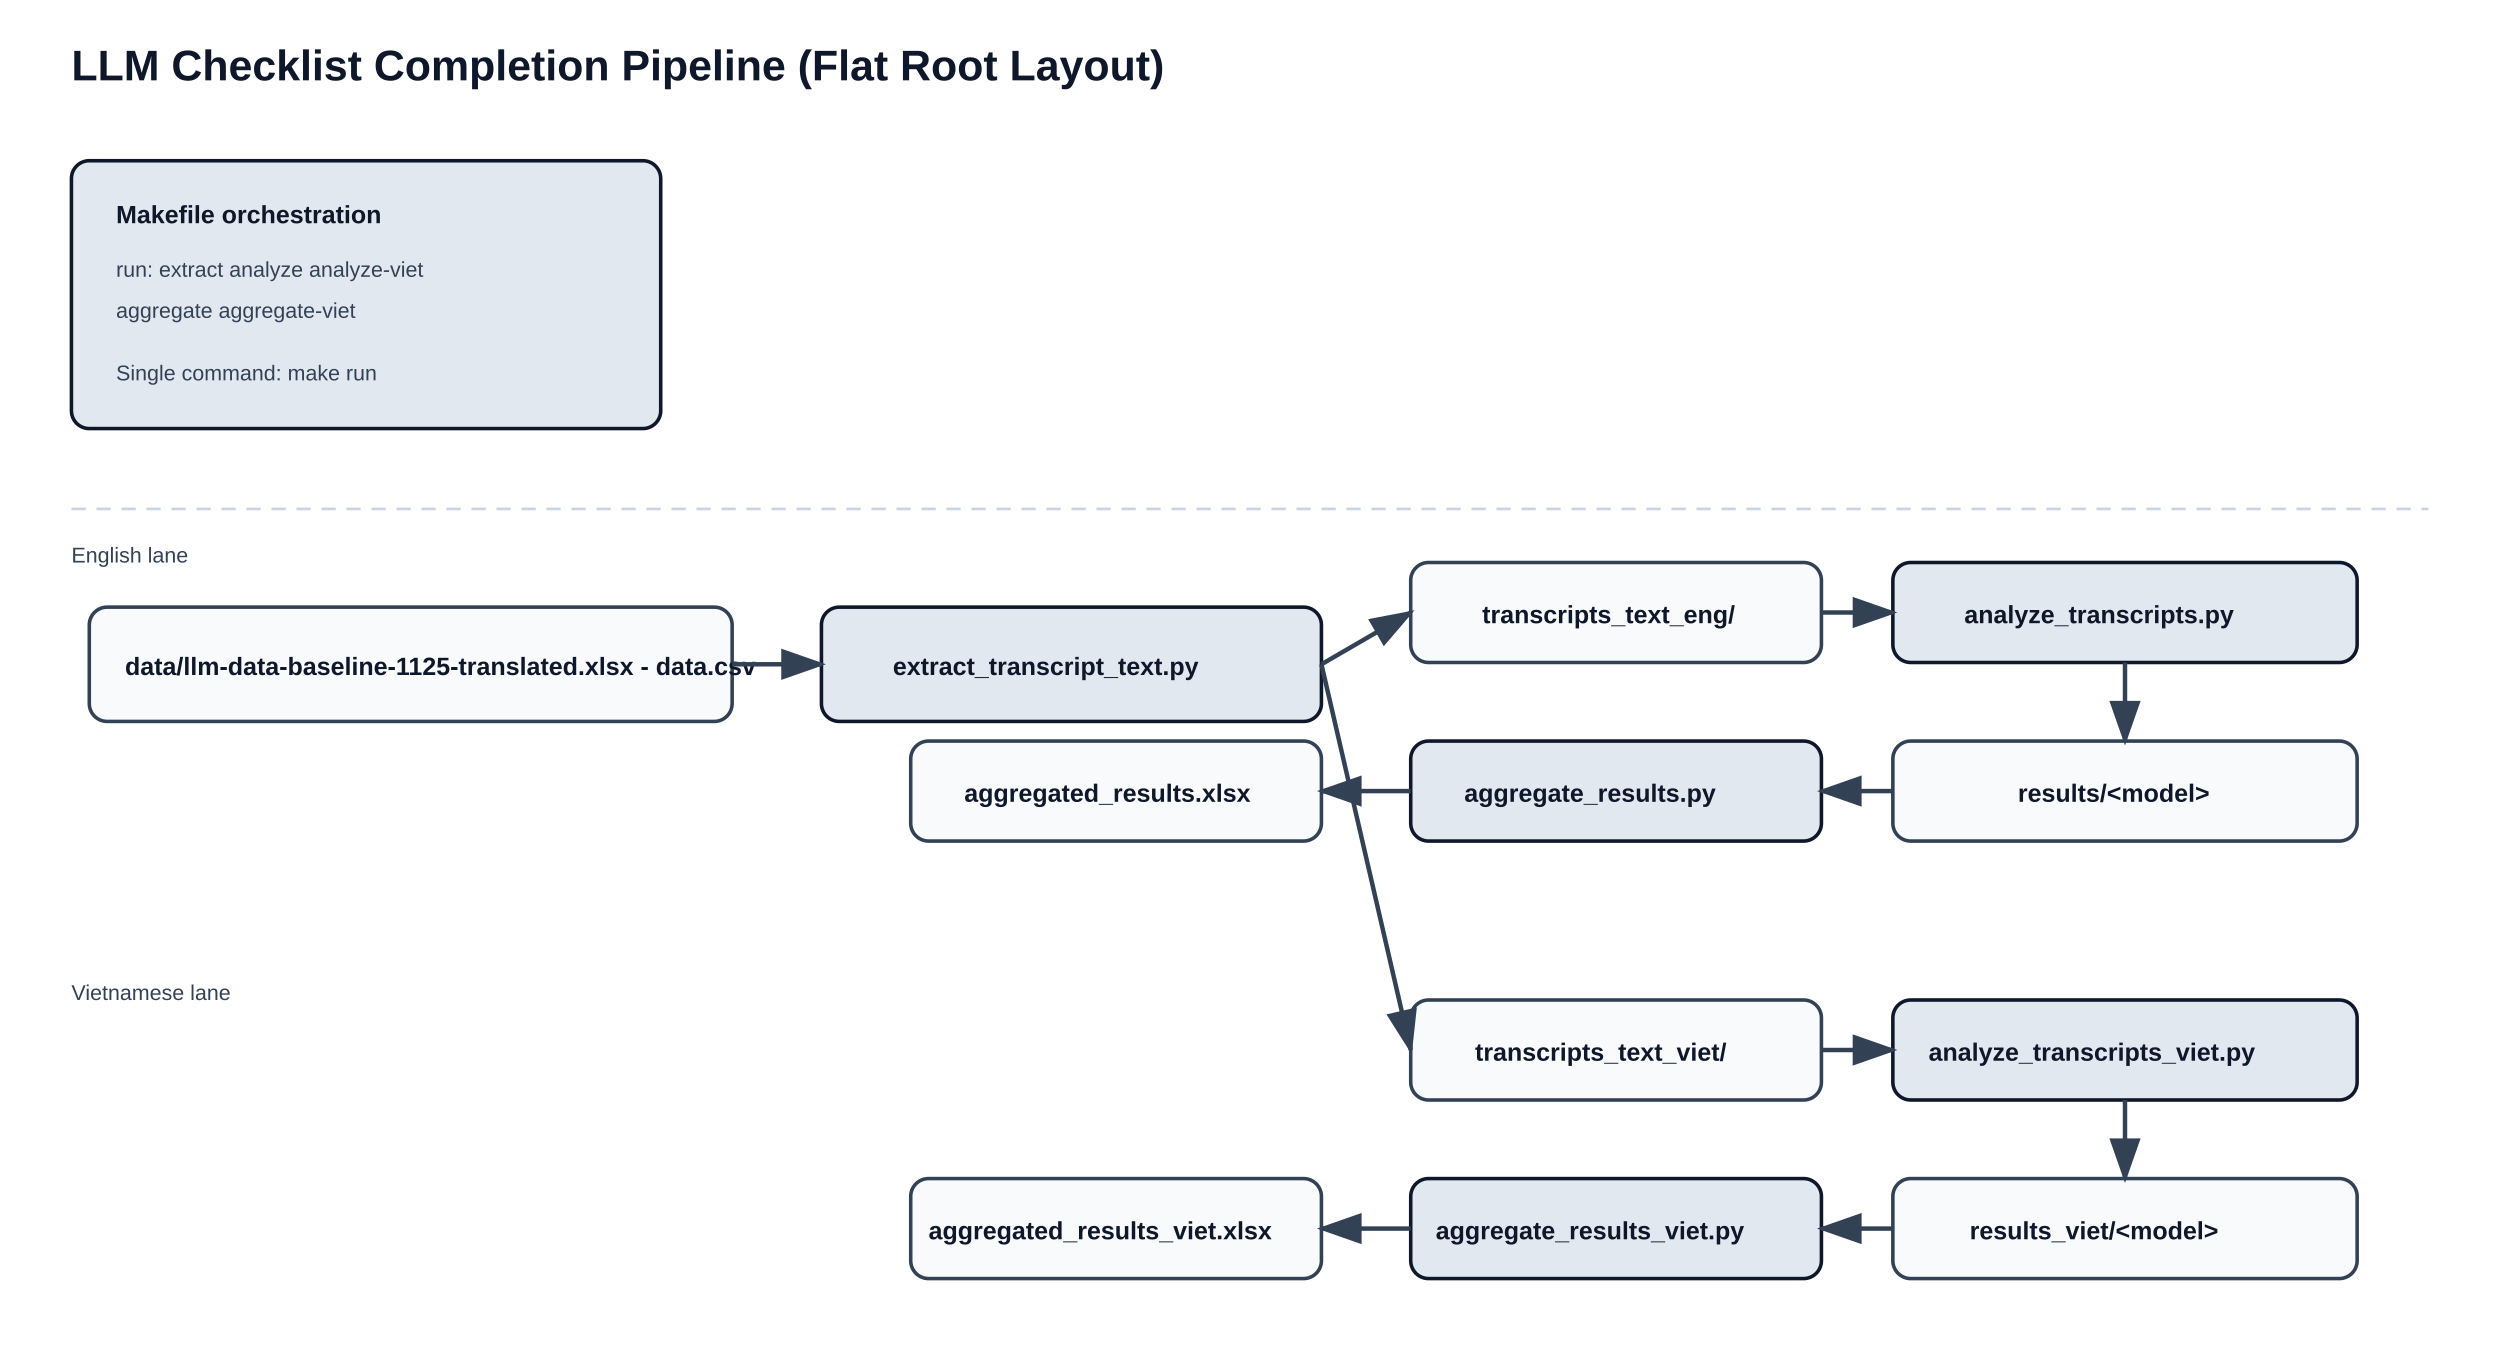
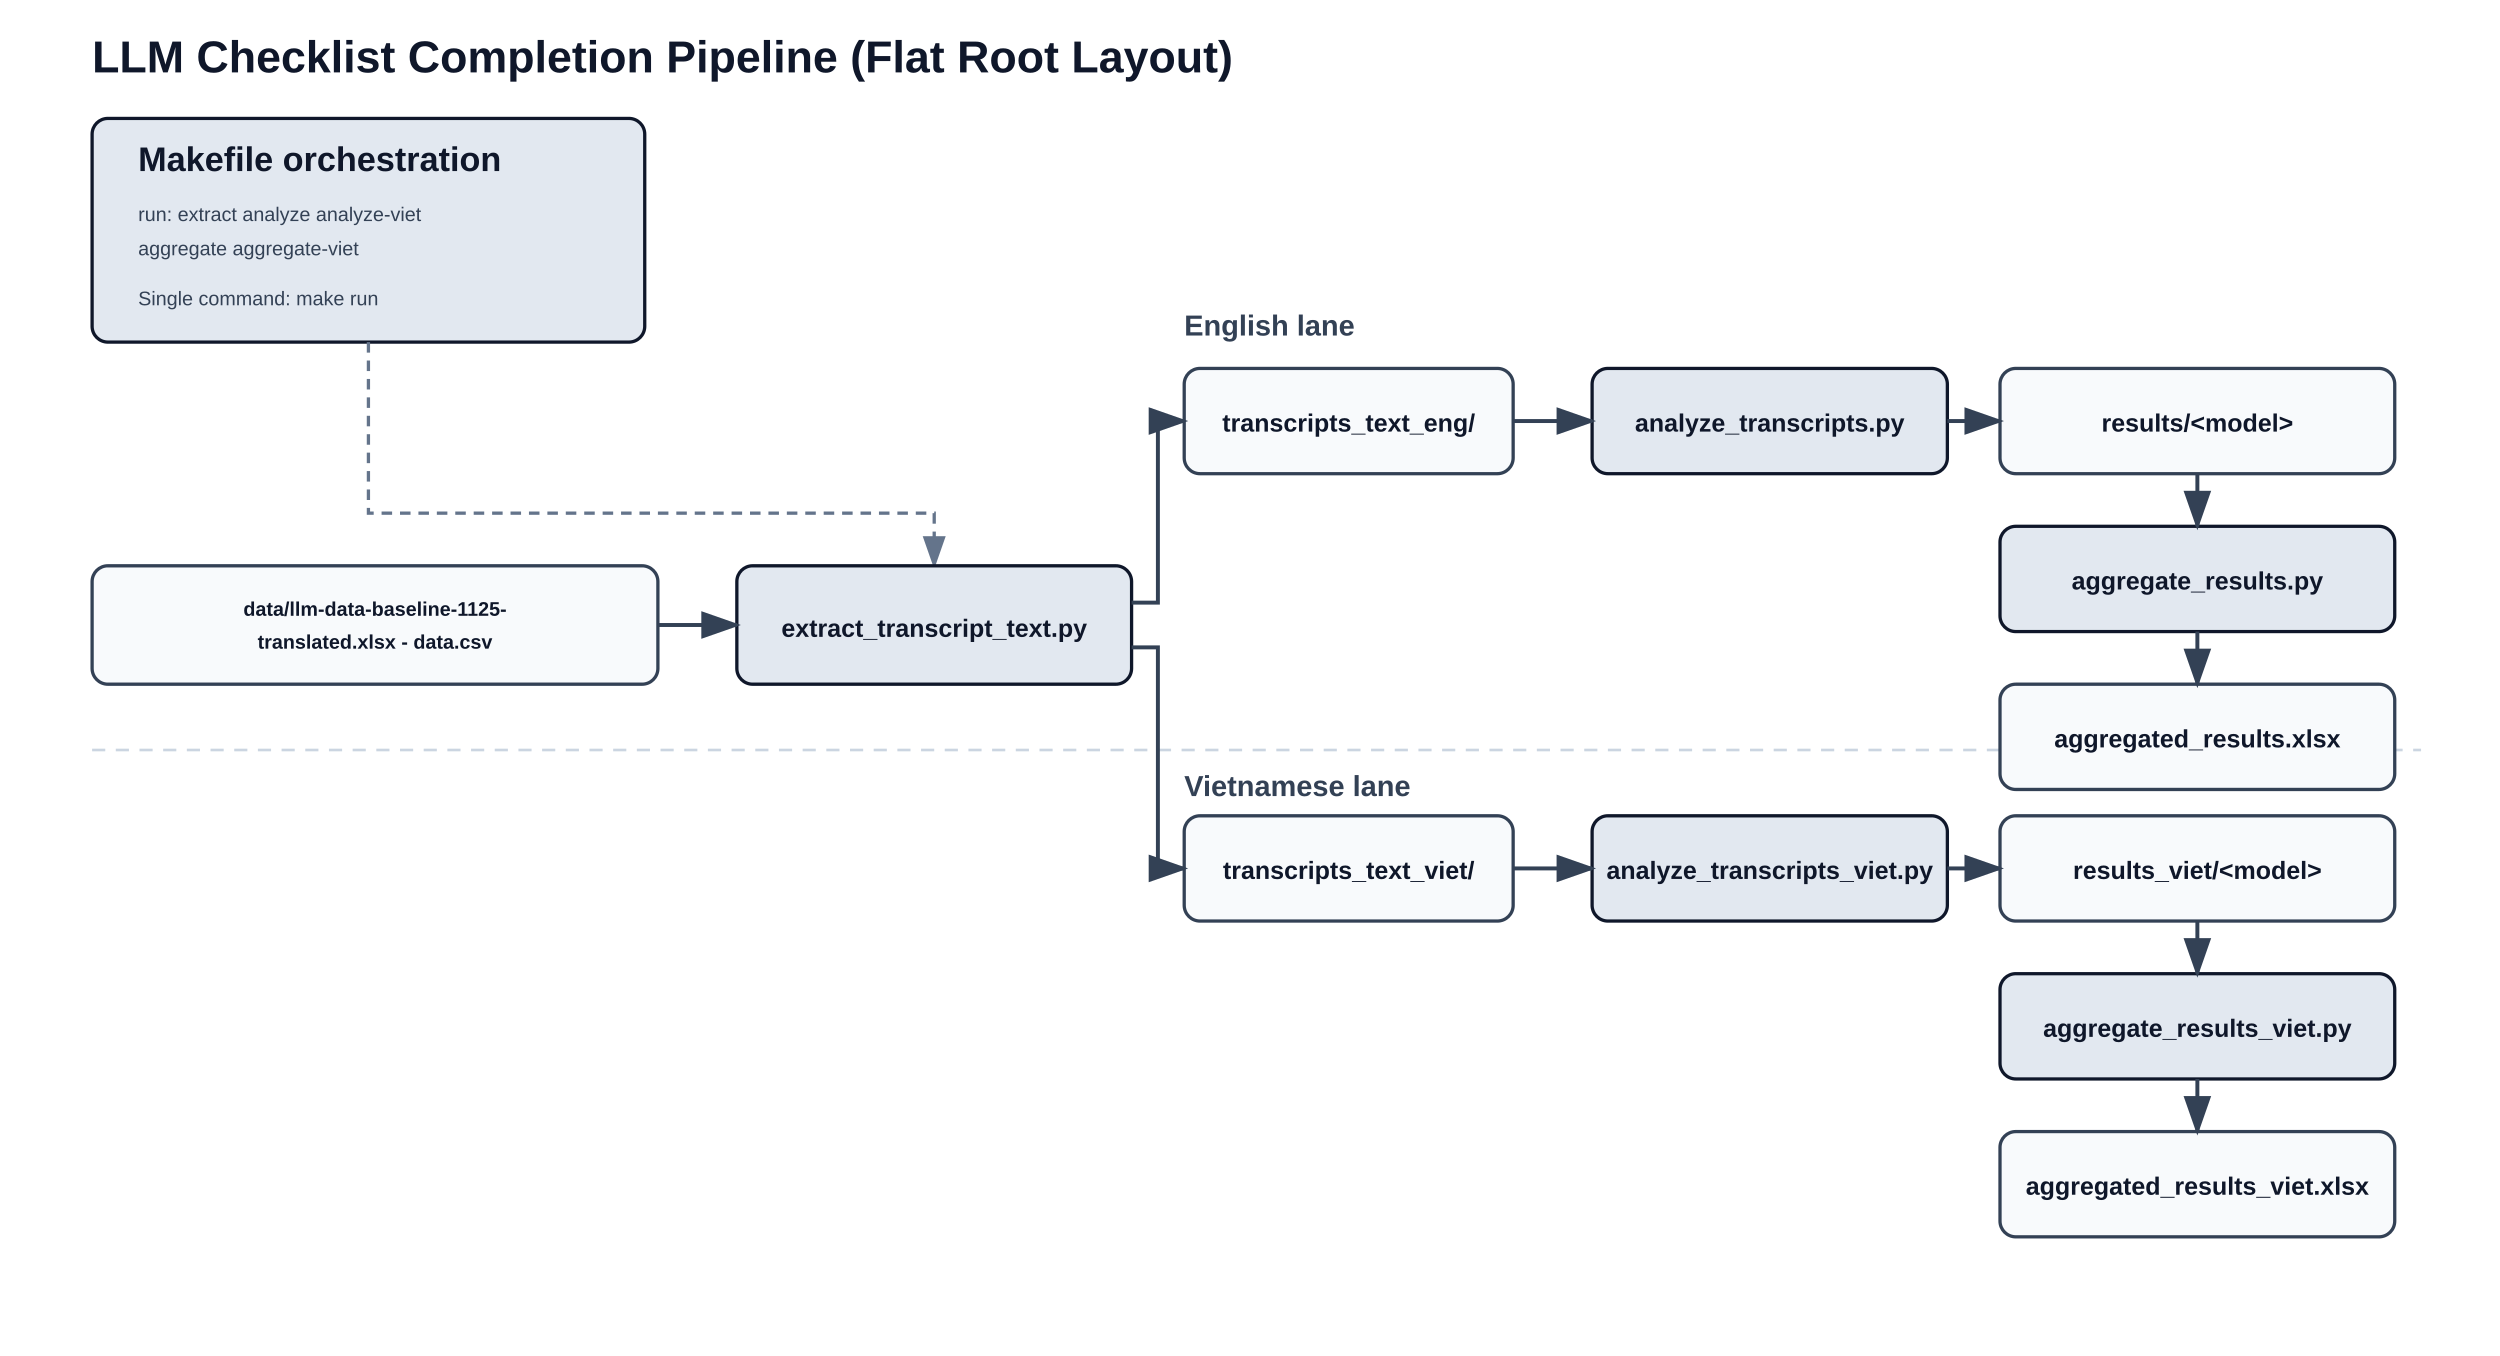
- <svg xmlns="http://www.w3.org/2000/svg" width="1400" height="760" viewBox="0 0 1400 760">
+ <svg xmlns="http://www.w3.org/2000/svg" width="1900" height="1030" viewBox="0 0 1900 1030">
  <defs>
    <style>
-       .title { font: 700 24px Arial, sans-serif; fill: #0f172a; }
-       .label { font: 600 14px Arial, sans-serif; fill: #0f172a; }
-       .small { font: 500 12px Arial, sans-serif; fill: #334155; }
-       .box { fill: #f8fafc; stroke: #334155; stroke-width: 2; rx: 10; ry: 10; }
-       .accent { fill: #e2e8f0; stroke: #0f172a; stroke-width: 2; rx: 10; ry: 10; }
-       .arrow { stroke: #334155; stroke-width: 2.5; fill: none; marker-end: url(#arrowhead); }
-       .divider { stroke: #cbd5e1; stroke-width: 1.5; stroke-dasharray: 8 6; }
+       .title { font: 700 34px Arial, sans-serif; fill: #0f172a; }
+       .lane { font: 700 22px Arial, sans-serif; fill: #334155; }
+       .label { font: 600 19px Arial, sans-serif; fill: #0f172a; text-anchor: middle; }
+       .small { font: 500 15px Arial, sans-serif; fill: #334155; }
+       .box { fill: #f8fafc; stroke: #334155; stroke-width: 2.5; rx: 12; ry: 12; }
+       .accent { fill: #e2e8f0; stroke: #0f172a; stroke-width: 2.5; rx: 12; ry: 12; }
+       .flow { stroke: #334155; stroke-width: 3; fill: none; marker-end: url(#arrowhead); }
+       .flow-dashed { stroke: #64748b; stroke-width: 2.5; stroke-dasharray: 8 6; fill: none; marker-end: url(#arrowhead-light); }
+       .divider { stroke: #cbd5e1; stroke-width: 2; stroke-dasharray: 10 8; }
    </style>
    <marker id="arrowhead" markerWidth="10" markerHeight="7" refX="9" refY="3.5" orient="auto">
      <polygon points="0 0, 10 3.5, 0 7" fill="#334155" />
    </marker>
+     <marker id="arrowhead-light" markerWidth="10" markerHeight="7" refX="9" refY="3.5" orient="auto">
+       <polygon points="0 0, 10 3.5, 0 7" fill="#64748b" />
+     </marker>
  </defs>
-   <text x="40" y="45" class="title">LLM Checklist Completion Pipeline (Flat Root Layout)</text>
-   <rect x="40" y="90" width="330" height="150" class="accent" />
-   <text x="65" y="125" class="label">Makefile orchestration</text>
-   <text x="65" y="155" class="small">run: extract analyze analyze-viet</text>
-   <text x="65" y="178" class="small">aggregate aggregate-viet</text>
-   <text x="65" y="213" class="small">Single command: make run</text>
-   <line x1="40" y1="285" x2="1360" y2="285" class="divider" />
-   <text x="40" y="315" class="small">English lane</text>
-   <text x="40" y="560" class="small">Vietnamese lane</text>
-   <rect x="50" y="340" width="360" height="64" class="box" />
-   <text x="70" y="378" class="label">data/llm-data-baseline-1125-translated.xlsx - data.csv</text>
-   <rect x="460" y="340" width="280" height="64" class="accent" />
-   <text x="500" y="378" class="label">extract_transcript_text.py</text>
-   <rect x="790" y="315" width="230" height="56" class="box" />
-   <text x="830" y="349" class="label">transcripts_text_eng/</text>
-   <rect x="1060" y="315" width="260" height="56" class="accent" />
-   <text x="1100" y="349" class="label">analyze_transcripts.py</text>
-   <rect x="1060" y="415" width="260" height="56" class="box" />
-   <text x="1130" y="449" class="label">results/&lt;model&gt;</text>
-   <rect x="790" y="415" width="230" height="56" class="accent" />
-   <text x="820" y="449" class="label">aggregate_results.py</text>
-   <rect x="510" y="415" width="230" height="56" class="box" />
-   <text x="540" y="449" class="label">aggregated_results.xlsx</text>
-   <rect x="790" y="560" width="230" height="56" class="box" />
-   <text x="826" y="594" class="label">transcripts_text_viet/</text>
-   <rect x="1060" y="560" width="260" height="56" class="accent" />
-   <text x="1080" y="594" class="label">analyze_transcripts_viet.py</text>
-   <rect x="1060" y="660" width="260" height="56" class="box" />
-   <text x="1103" y="694" class="label">results_viet/&lt;model&gt;</text>
-   <rect x="790" y="660" width="230" height="56" class="accent" />
-   <text x="804" y="694" class="label">aggregate_results_viet.py</text>
-   <rect x="510" y="660" width="230" height="56" class="box" />
-   <text x="520" y="694" class="label">aggregated_results_viet.xlsx</text>
-   <line x1="410" y1="372" x2="460" y2="372" class="arrow" />
-   <line x1="740" y1="372" x2="790" y2="343" class="arrow" />
-   <line x1="1020" y1="343" x2="1060" y2="343" class="arrow" />
-   <line x1="1190" y1="371" x2="1190" y2="415" class="arrow" />
-   <line x1="1060" y1="443" x2="1020" y2="443" class="arrow" />
-   <line x1="790" y1="443" x2="740" y2="443" class="arrow" />
-   <line x1="740" y1="372" x2="790" y2="588" class="arrow" />
-   <line x1="1020" y1="588" x2="1060" y2="588" class="arrow" />
-   <line x1="1190" y1="616" x2="1190" y2="660" class="arrow" />
-   <line x1="1060" y1="688" x2="1020" y2="688" class="arrow" />
-   <line x1="790" y1="688" x2="740" y2="688" class="arrow" />
+   <text x="70" y="55" class="title">LLM Checklist Completion Pipeline (Flat Root Layout)</text>
+   <rect x="70" y="90" width="420" height="170" class="accent" />
+   <text x="105" y="130" class="small" style="font-weight:700; font-size:26px; fill:#0f172a;">Makefile orchestration</text>
+   <text x="105" y="168" class="small">run: extract analyze analyze-viet</text>
+   <text x="105" y="194" class="small">aggregate aggregate-viet</text>
+   <text x="105" y="232" class="small">Single command: make run</text>
+   <polyline points="280,260 280,390 710,390 710,430" class="flow-dashed" />
+   <line x1="70" y1="570" x2="1840" y2="570" class="divider" />
+   <text x="900" y="255" class="lane">English lane</text>
+   <text x="900" y="605" class="lane">Vietnamese lane</text>
+   <rect x="70" y="430" width="430" height="90" class="box" />
+   <text x="285" y="468" class="small" style="font-weight:700; text-anchor:middle; fill:#0f172a;">data/llm-data-baseline-1125-</text>
+   <text x="285" y="493" class="small" style="font-weight:700; text-anchor:middle; fill:#0f172a;">translated.xlsx - data.csv</text>
+   <rect x="560" y="430" width="300" height="90" class="accent" />
+   <text x="710" y="484" class="label">extract_transcript_text.py</text>
+   <rect x="900" y="280" width="250" height="80" class="box" />
+   <text x="1025" y="328" class="label">transcripts_text_eng/</text>
+   <rect x="1210" y="280" width="270" height="80" class="accent" />
+   <text x="1345" y="328" class="label">analyze_transcripts.py</text>
+   <rect x="1520" y="280" width="300" height="80" class="box" />
+   <text x="1670" y="328" class="label">results/&lt;model&gt;</text>
+   <rect x="1520" y="400" width="300" height="80" class="accent" />
+   <text x="1670" y="448" class="label">aggregate_results.py</text>
+   <rect x="1520" y="520" width="300" height="80" class="box" />
+   <text x="1670" y="568" class="label">aggregated_results.xlsx</text>
+   <rect x="900" y="620" width="250" height="80" class="box" />
+   <text x="1025" y="668" class="label">transcripts_text_viet/</text>
+   <rect x="1210" y="620" width="270" height="80" class="accent" />
+   <text x="1345" y="668" class="label">analyze_transcripts_viet.py</text>
+   <rect x="1520" y="620" width="300" height="80" class="box" />
+   <text x="1670" y="668" class="label">results_viet/&lt;model&gt;</text>
+   <rect x="1520" y="740" width="300" height="80" class="accent" />
+   <text x="1670" y="788" class="label">aggregate_results_viet.py</text>
+   <rect x="1520" y="860" width="300" height="80" class="box" />
+   <text x="1670" y="908" class="label">aggregated_results_viet.xlsx</text>
+   <line x1="500" y1="475" x2="560" y2="475" class="flow" />
+   <polyline points="860,458 880,458 880,320 900,320" class="flow" />
+   <polyline points="860,492 880,492 880,660 900,660" class="flow" />
+   <line x1="1150" y1="320" x2="1210" y2="320" class="flow" />
+   <line x1="1480" y1="320" x2="1520" y2="320" class="flow" />
+   <line x1="1670" y1="360" x2="1670" y2="400" class="flow" />
+   <line x1="1670" y1="480" x2="1670" y2="520" class="flow" />
+   <line x1="1150" y1="660" x2="1210" y2="660" class="flow" />
+   <line x1="1480" y1="660" x2="1520" y2="660" class="flow" />
+   <line x1="1670" y1="700" x2="1670" y2="740" class="flow" />
+   <line x1="1670" y1="820" x2="1670" y2="860" class="flow" />
</svg>
